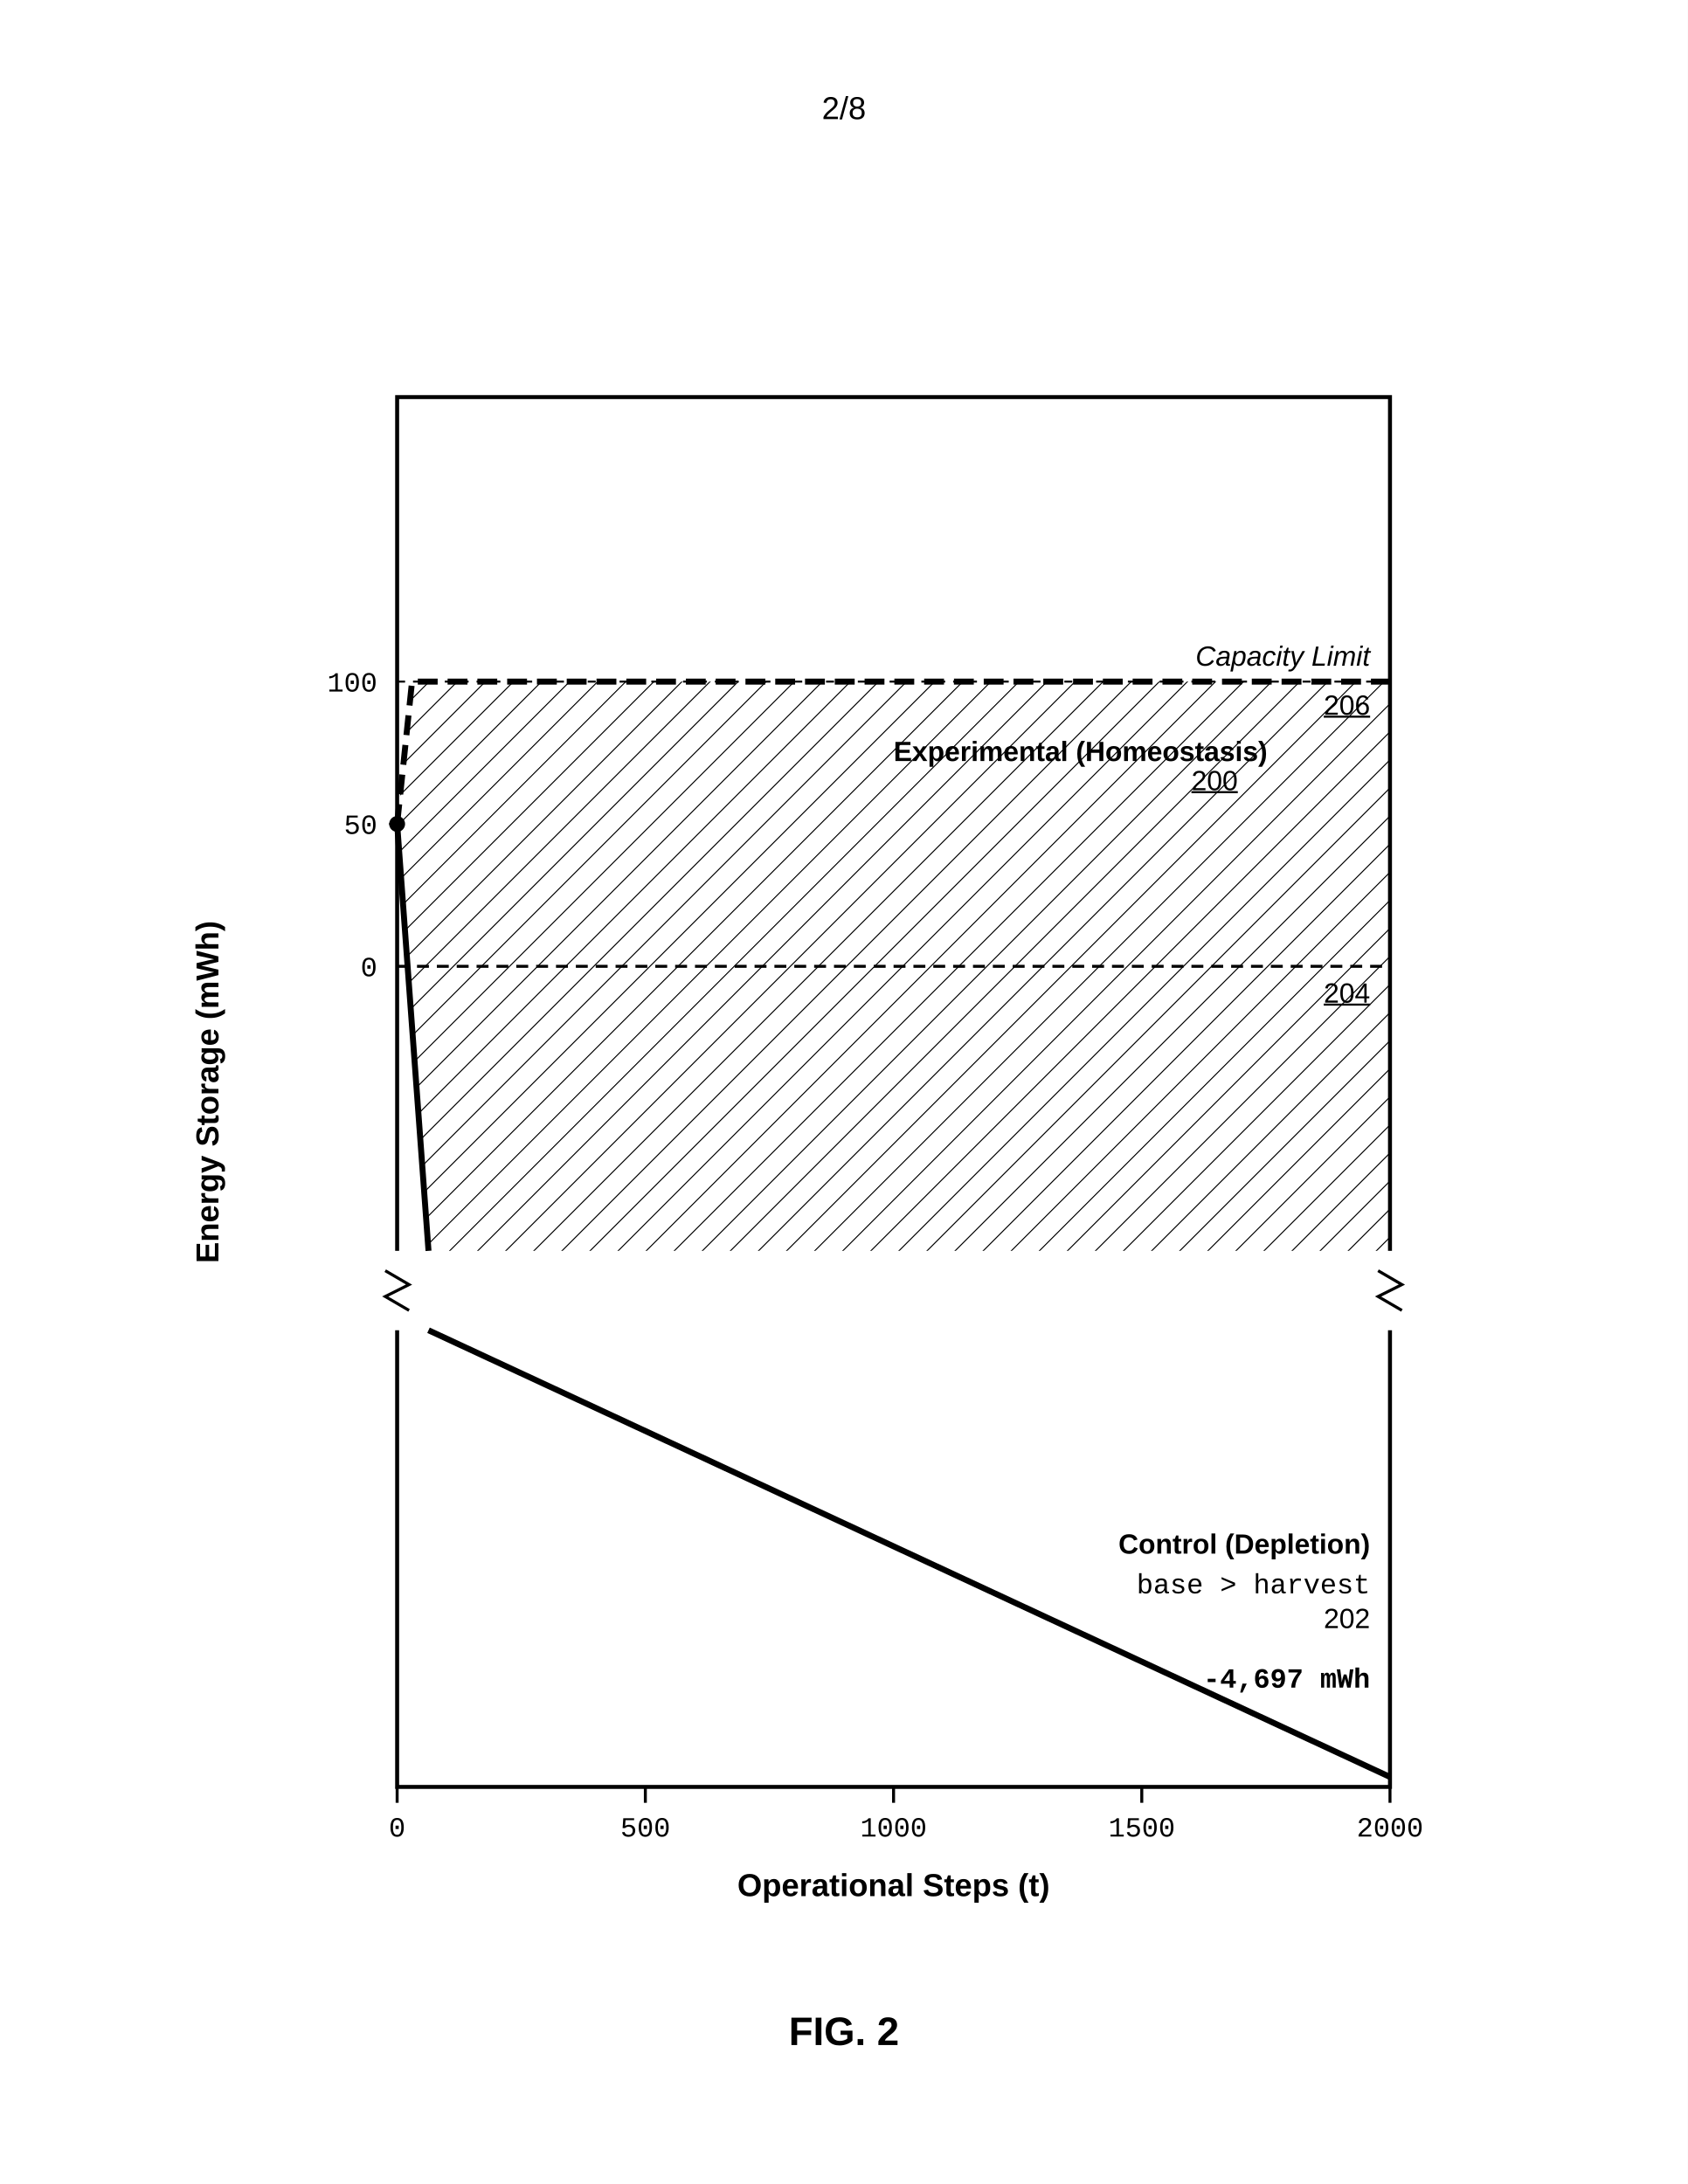
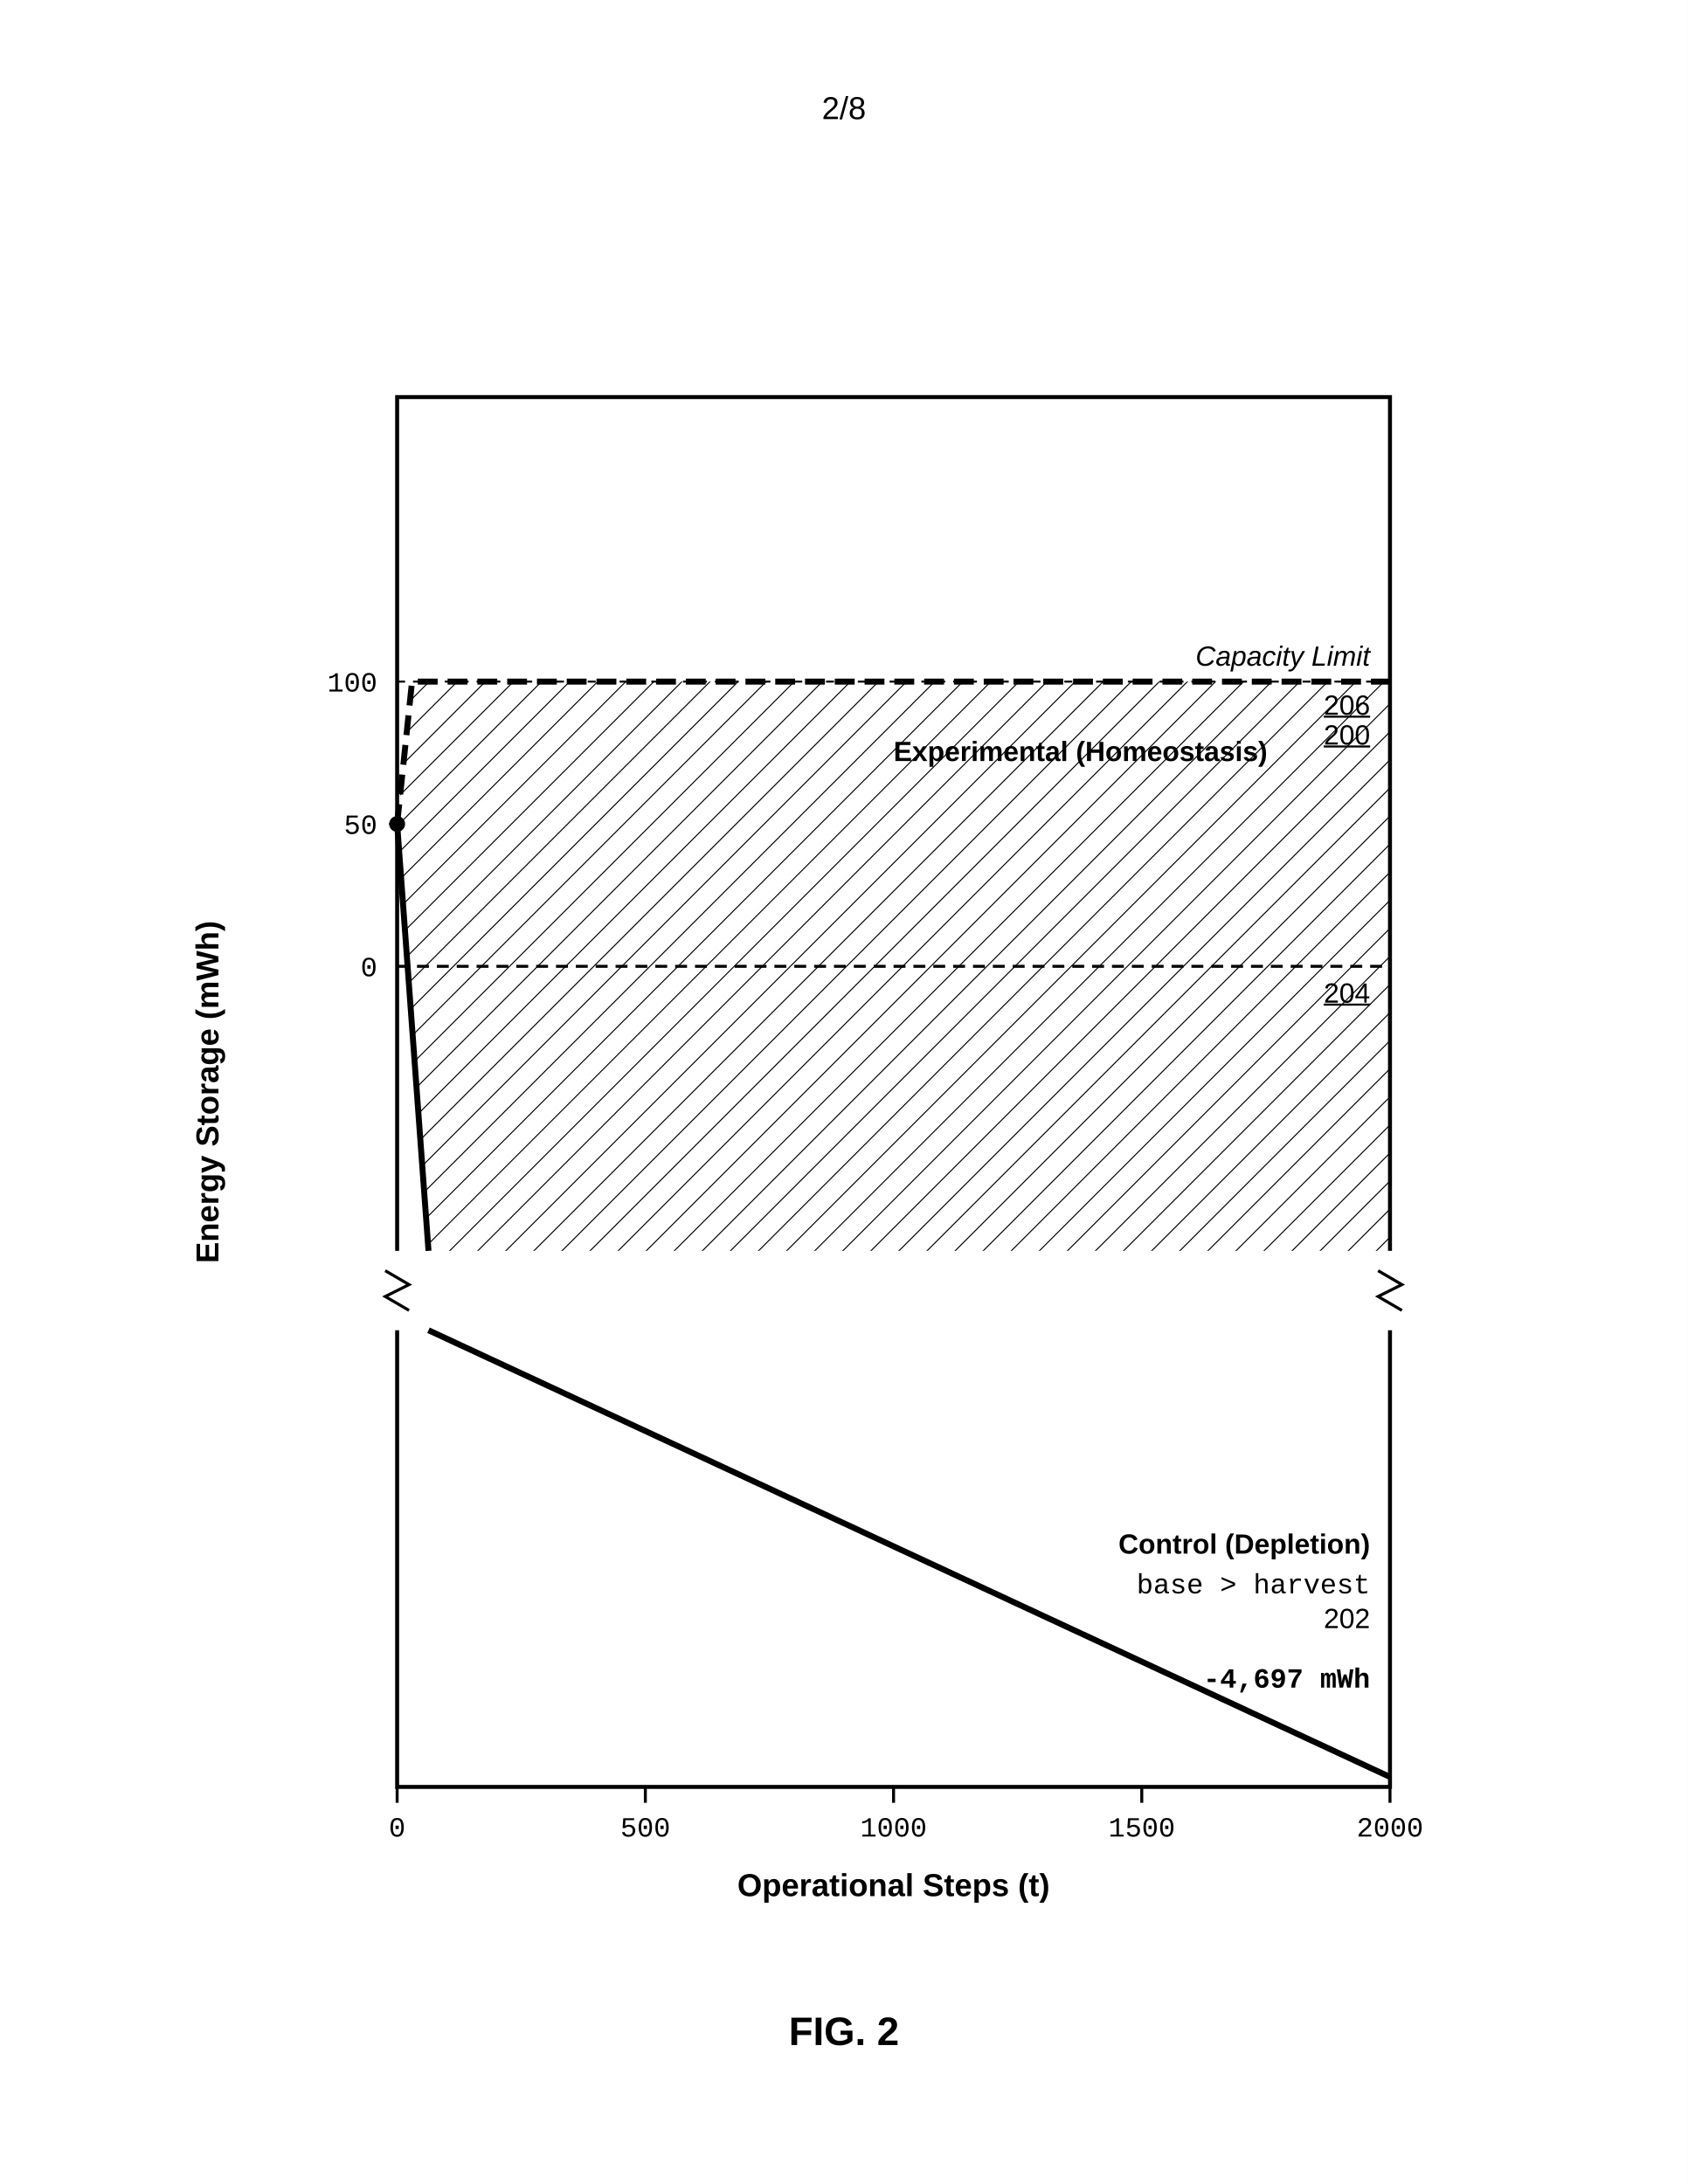
<svg xmlns="http://www.w3.org/2000/svg" width="8.5in" height="11in" viewBox="0 0 850 1100">
  <defs>
    <pattern id="hatch" patternUnits="userSpaceOnUse" width="10" height="10" patternTransform="rotate(45)">
      <line x1="0" y1="0" x2="0" y2="10" stroke="black" stroke-width="1" />
    </pattern>
  </defs>
  <rect width="100%" height="100%" fill="white" />
  <text x="425.0" y="60" font-family="Arial, sans-serif" font-size="16" text-anchor="middle">2/8</text>
  <g transform="translate(0, 50)">
    <polyline points="200,580 200,150 700,150 700,580" fill="none" stroke="black" stroke-width="2" />
    <polyline points="200,620 200,850 700,850 700,620" fill="none" stroke="black" stroke-width="2" />
    <line x1="200" y1="588.0" x2="200" y2="612.0" stroke="white" stroke-width="5" />
    <polyline points="194,590.0 206,597.0 194,603.0 206,610.0" fill="none" stroke="black" stroke-width="1.5" />
    <line x1="700" y1="588.0" x2="700" y2="612.0" stroke="white" stroke-width="5" />
    <polyline points="694,590.0 706,597.0 694,603.0 706,610.0" fill="none" stroke="black" stroke-width="1.5" />
    <text x="450.0" y="905" font-family="Arial, sans-serif" font-size="16" font-weight="bold" text-anchor="middle">Operational Steps (t)</text>
    <text x="110" y="500" font-family="Arial, sans-serif" font-size="16" font-weight="bold" transform="rotate(-90, 110, 500)" text-anchor="middle">Energy Storage (mWh)</text>
    <line x1="200" y1="436.7" x2="700" y2="436.7" stroke="black" stroke-width="1.5" stroke-dasharray="6,4" />
    <text x="190" y="441.7" font-family="Courier New, monospace" font-size="14" text-anchor="end">0</text>
    <text x="690" y="455" font-family="Arial, sans-serif" font-size="14" text-anchor="end" text-decoration="underline">204</text>
    <line x1="200" y1="293.3" x2="700" y2="293.3" stroke="black" stroke-width="1" stroke-dasharray="4,4" />
    <text x="190" y="298.3" font-family="Courier New, monospace" font-size="14" text-anchor="end">100</text>
    <text x="690" y="285.3" font-family="Arial, sans-serif" font-size="14" font-style="italic" text-anchor="end">Capacity Limit</text>
    <text x="690" y="310" font-family="Arial, sans-serif" font-size="14" text-anchor="end" text-decoration="underline">206</text>
    <text x="190" y="370.0" font-family="Courier New, monospace" font-size="14" text-anchor="end">50</text>
    <line x1="196" y1="365.0" x2="200" y2="365.0" stroke="black" stroke-width="1" />
    <circle cx="200" cy="365.0" r="4" fill="black" />
    <polyline points="200,365.0 207.5,293.3 700,293.3" fill="none" stroke="black" stroke-width="3" stroke-dasharray="10,5" />
    <line x1="200" y1="365.0" x2="215.8" y2="580.0" stroke="black" stroke-width="3" />
    <line x1="215.8" y1="620.0" x2="700" y2="845.0" stroke="black" stroke-width="3" />
    <path d="M200,365.0 L207.5,293.3 L700,293.3 L700,580.0 L215.8,580.0 Z" fill="url(#hatch)" />
    <text x="450" y="333.3" font-family="Arial, sans-serif" font-size="14" font-weight="bold">Experimental (Homeostasis)</text>
-     <text x="600" y="348" font-family="Arial, sans-serif" font-size="14" text-decoration="underline">200</text>
+     <text x="690" y="325" font-family="Arial, sans-serif" font-size="14" text-anchor="end" text-decoration="underline">200</text>
    <text x="690" y="732.5" font-family="Arial, sans-serif" font-size="14" font-weight="bold" text-anchor="end">Control (Depletion)</text>
    <text x="690" y="752.5" font-family="Courier New, monospace" font-size="14" text-anchor="end">base &gt; harvest</text>
    <text x="690" y="800.0" font-family="Courier New, monospace" font-size="14" font-weight="bold" text-anchor="end">-4,697 mWh</text>
    <text x="690" y="770" font-family="Arial, sans-serif" font-size="14" text-anchor="end">202</text>
    <line x1="200.0" y1="850" x2="200.0" y2="858" stroke="black" stroke-width="1.5" />
    <text x="200.0" y="875" font-family="Courier New, monospace" font-size="14" text-anchor="middle">0</text>
    <line x1="325.0" y1="850" x2="325.0" y2="858" stroke="black" stroke-width="1.5" />
    <text x="325.0" y="875" font-family="Courier New, monospace" font-size="14" text-anchor="middle">500</text>
    <line x1="450.0" y1="850" x2="450.0" y2="858" stroke="black" stroke-width="1.5" />
    <text x="450.0" y="875" font-family="Courier New, monospace" font-size="14" text-anchor="middle">1000</text>
    <line x1="575.0" y1="850" x2="575.0" y2="858" stroke="black" stroke-width="1.5" />
    <text x="575.0" y="875" font-family="Courier New, monospace" font-size="14" text-anchor="middle">1500</text>
    <line x1="700.0" y1="850" x2="700.0" y2="858" stroke="black" stroke-width="1.5" />
    <text x="700.0" y="875" font-family="Courier New, monospace" font-size="14" text-anchor="middle">2000</text>
    <text x="425.0" y="980" font-family="Arial, sans-serif" font-size="20" font-weight="bold" text-anchor="middle">FIG. 2</text>
  </g>
</svg>
